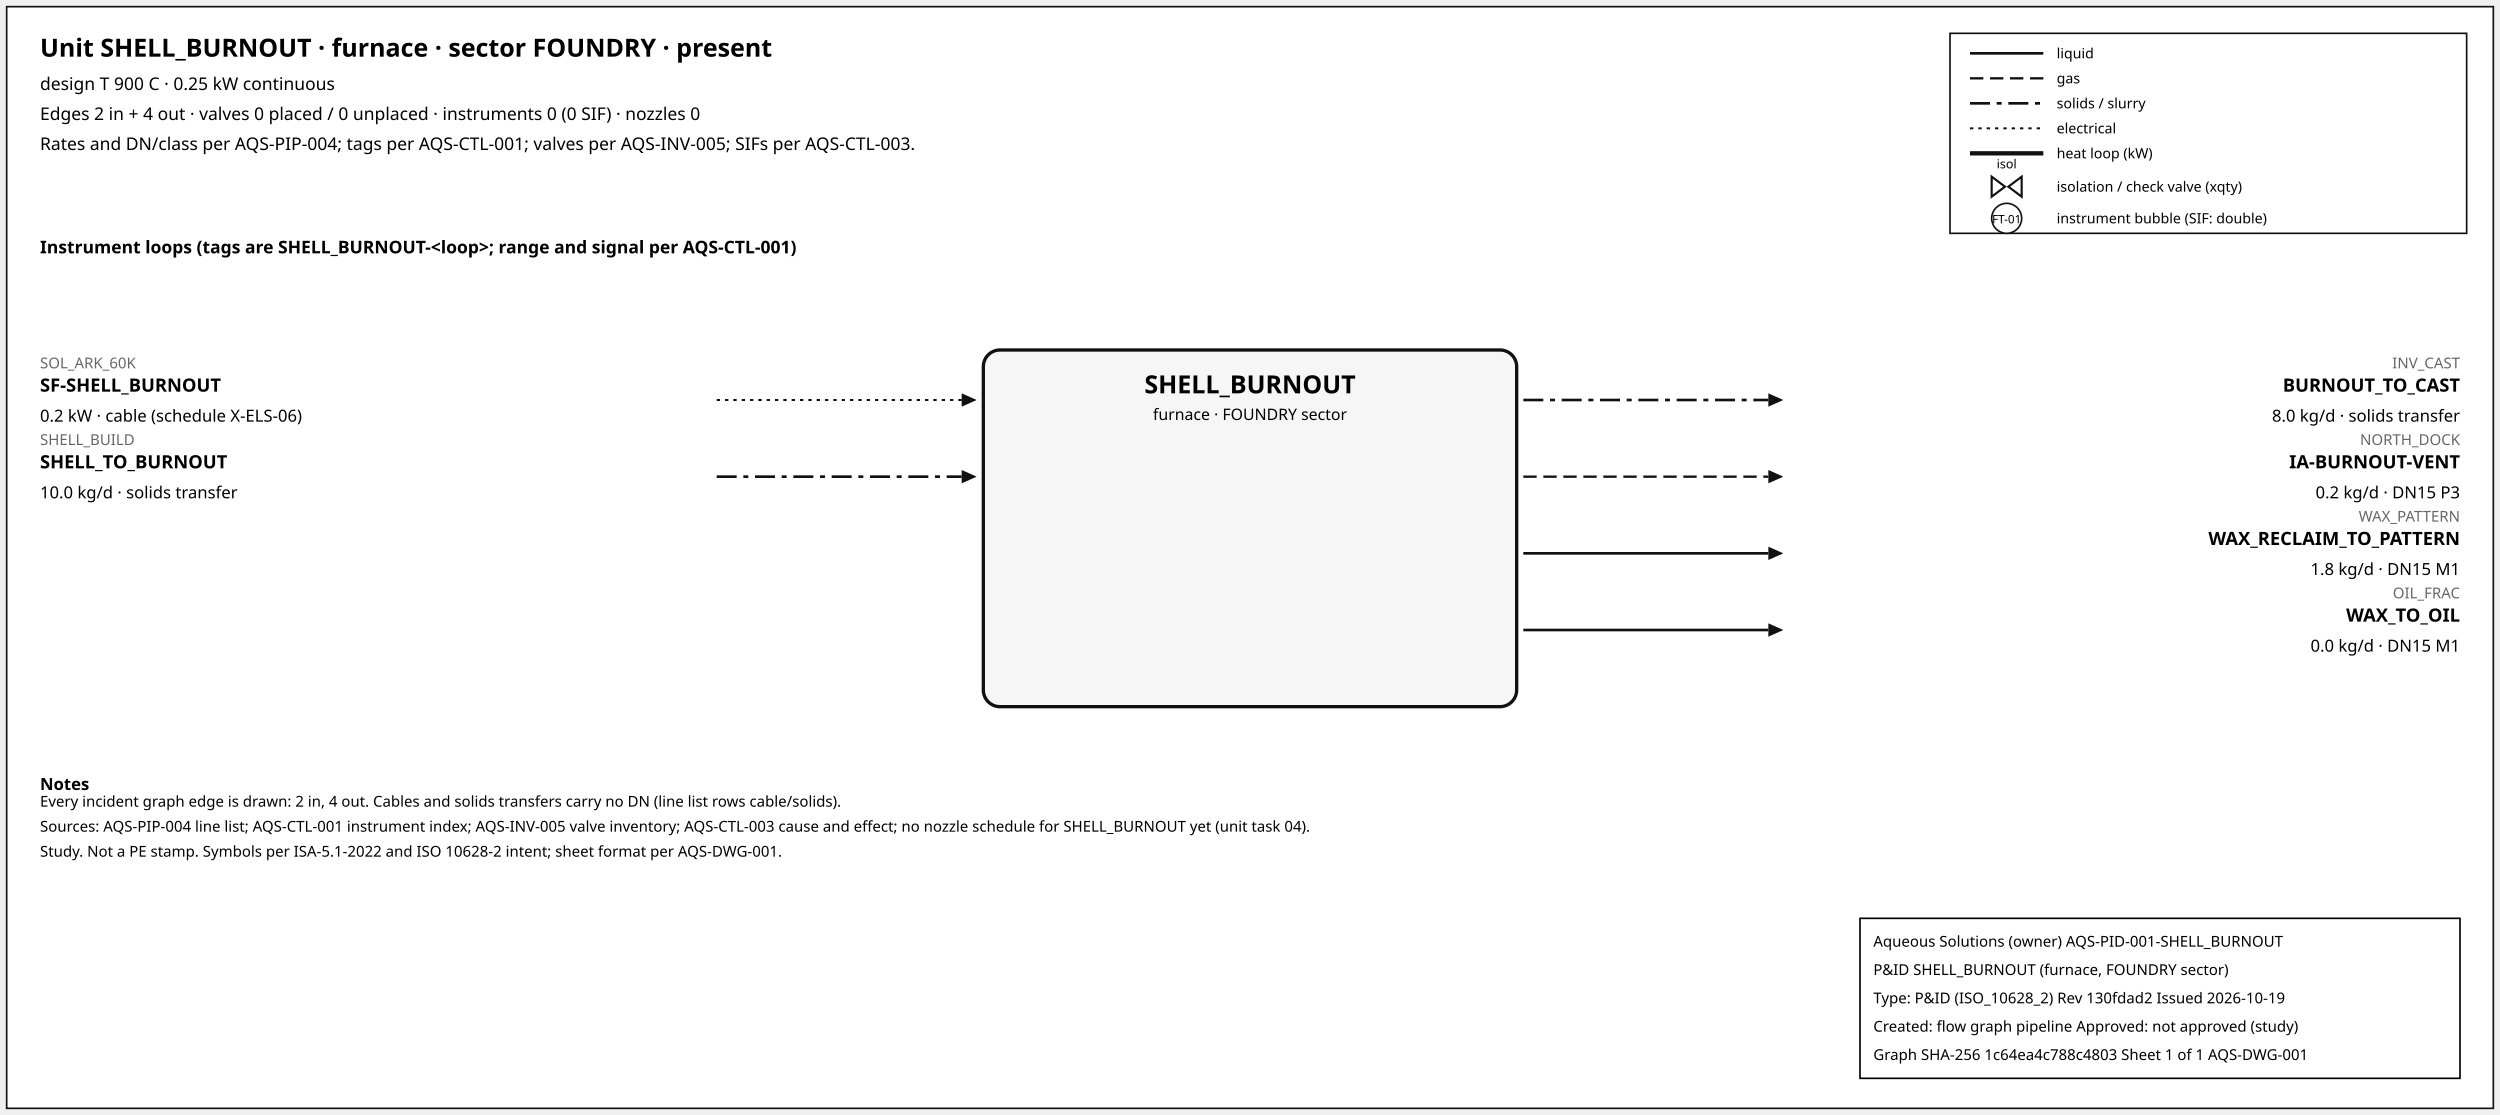
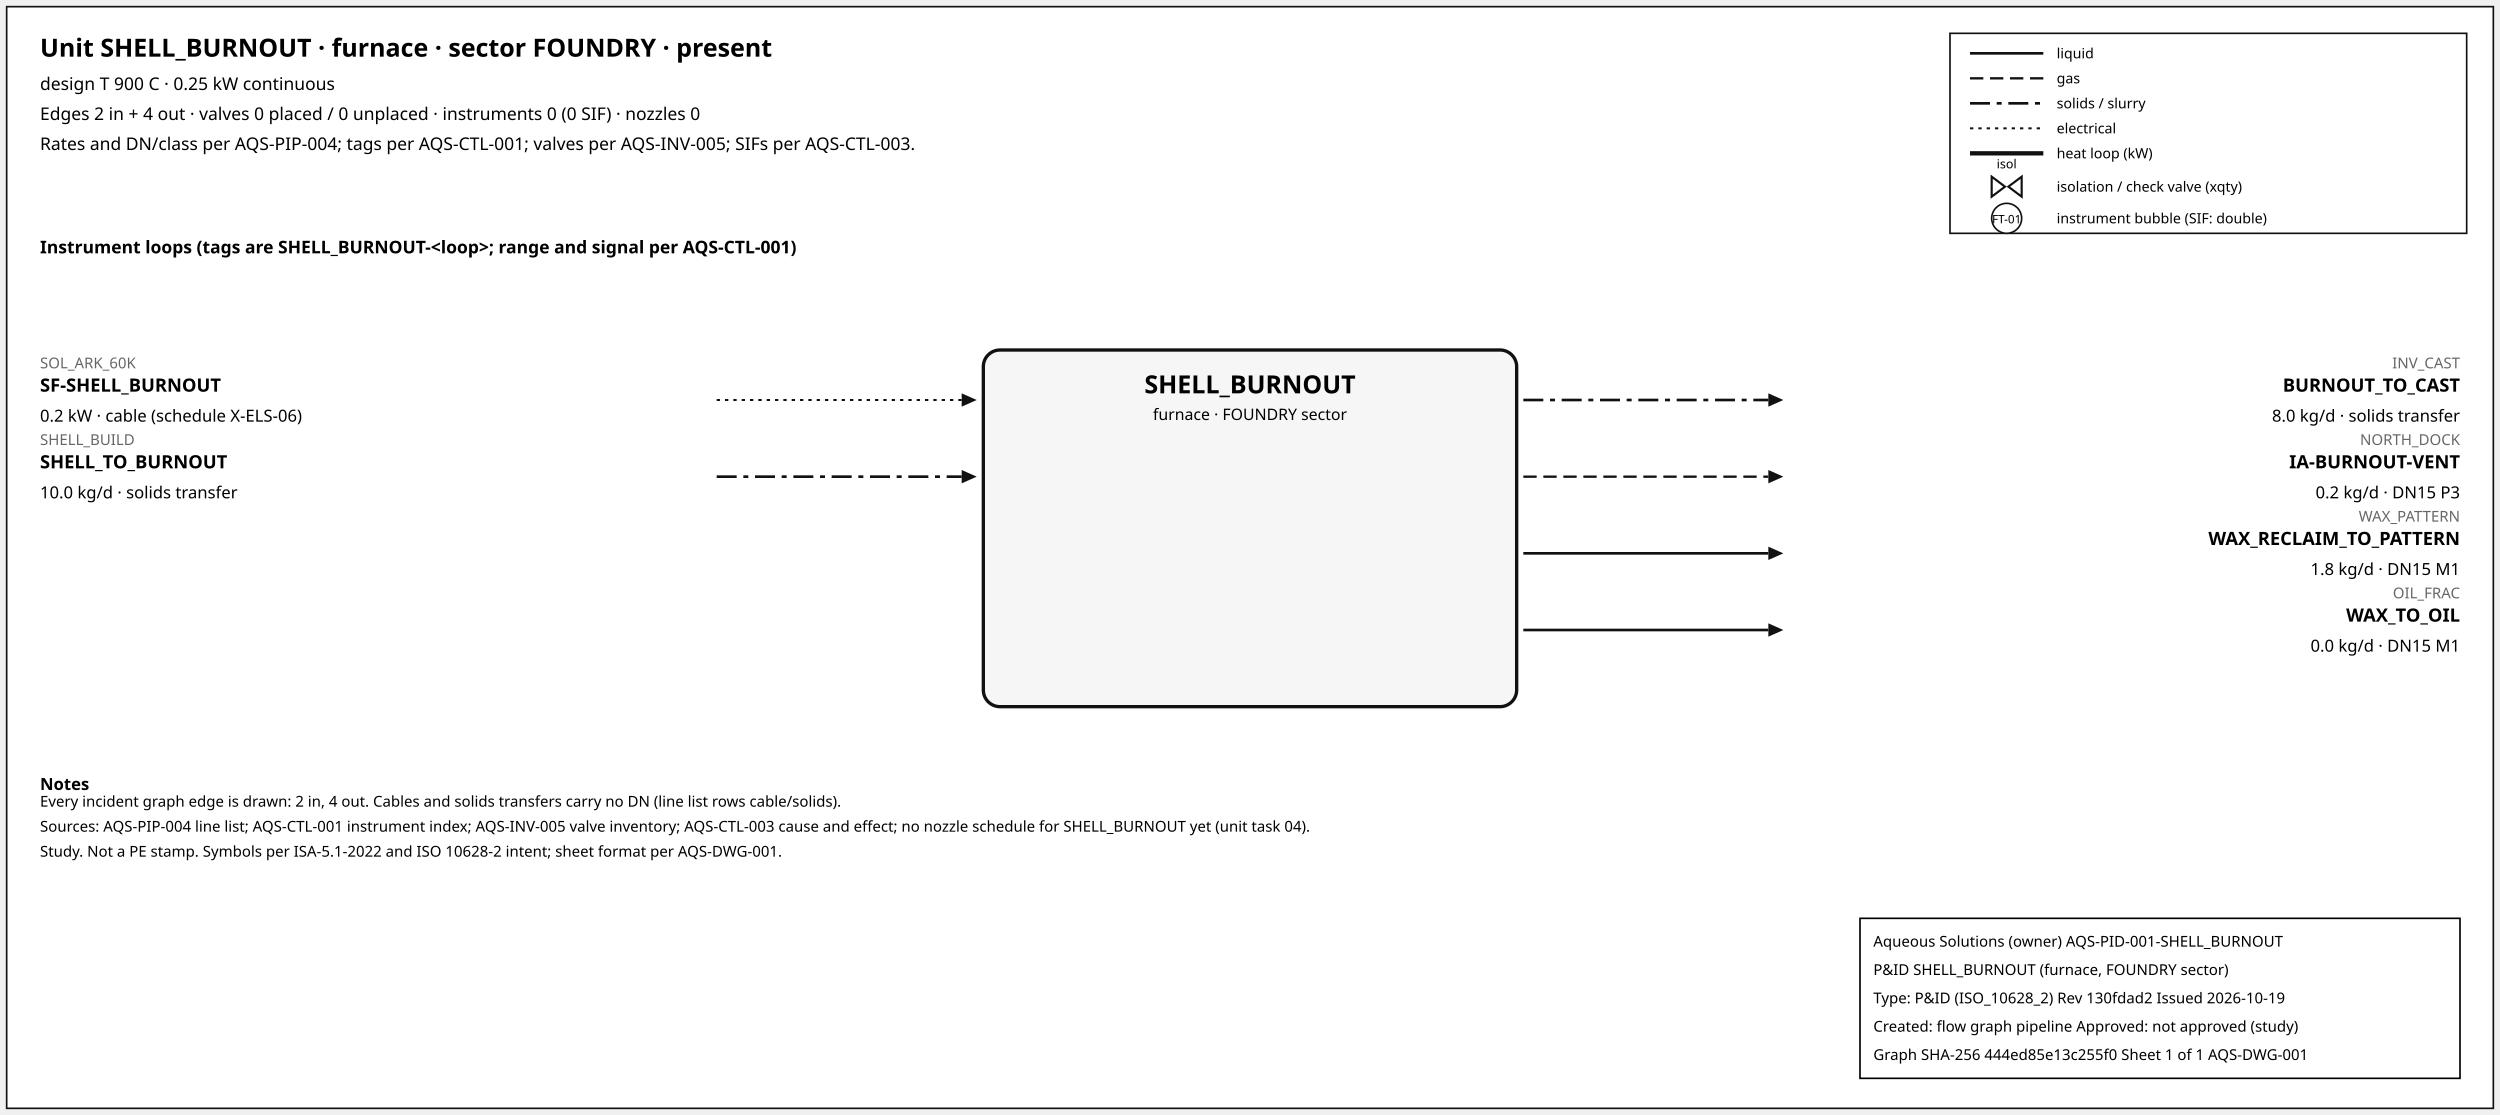
<svg xmlns="http://www.w3.org/2000/svg" width="1500" height="669" font-family="sans-serif">
  <rect x="4" y="4" width="1492" height="661" fill="white" stroke="#111" />
  <text x="24" y="34" font-size="15" font-weight="600">Unit SHELL_BURNOUT · furnace · sector FOUNDRY · present</text>
  <text x="24" y="54" font-size="10.5">design T 900 C · 0.25 kW continuous</text>
  <text x="24" y="72" font-size="10.5">Edges 2 in + 4 out · valves 0 placed / 0 unplaced · instruments 0 (0 SIF) · nozzles 0</text>
  <text x="24" y="90" font-size="10.5">Rates and DN/class per AQS-PIP-004; tags per AQS-CTL-001; valves per AQS-INV-005; SIFs per AQS-CTL-003.</text>
  <rect x="1170" y="20" width="310" height="120" fill="white" stroke="#111" />
  <line x1="1182" y1="32" x2="1226" y2="32" stroke="#111" stroke-width="1.6" />
  <text x="1234" y="35" font-size="8.5">liquid</text>
  <line x1="1182" y1="47" x2="1226" y2="47" stroke="#111" stroke-width="1.4" stroke-dasharray="8,4" />
  <text x="1234" y="50" font-size="8.5">gas</text>
  <line x1="1182" y1="62" x2="1226" y2="62" stroke="#111" stroke-width="1.6" stroke-dasharray="12,4,3,4" />
  <text x="1234" y="65" font-size="8.5">solids / slurry</text>
  <line x1="1182" y1="77" x2="1226" y2="77" stroke="#111" stroke-width="1.2" stroke-dasharray="2,3" />
  <text x="1234" y="80" font-size="8.5">electrical</text>
  <line x1="1182" y1="92" x2="1226" y2="92" stroke="#111" stroke-width="2.6" />
  <text x="1234" y="95" font-size="8.5">heat loop (kW)</text>
  <path d="M 1195.0,106 L 1203.0,112 L 1195.0,118 Z M 1213.0,106 L 1205.0,112 L 1213.0,118 Z" fill="white" stroke="#111" stroke-width="1.3" />
  <text x="1204.0" y="101.0" font-size="7.5" text-anchor="middle">isol</text>
  <text x="1234" y="115" font-size="8.5">isolation / check valve (xqty)</text>
  <circle cx="1204" cy="131" r="9" fill="white" stroke="#111" />
  <text x="1204" y="134" font-size="7" text-anchor="middle">FT-01</text>
  <text x="1234" y="134" font-size="8.5">instrument bubble (SIF: double)</text>
  <text x="24" y="152" font-size="10.5" font-weight="600">Instrument loops (tags are SHELL_BURNOUT-&lt;loop&gt;; range and signal per AQS-CTL-001)</text>
  <rect x="590" y="210" width="320" height="214" rx="10" fill="#f6f6f6" stroke="#111" stroke-width="2" />
  <text x="750.0" y="236" font-size="15" font-weight="700" text-anchor="middle">SHELL_BURNOUT</text>
  <text x="750.0" y="252" font-size="9.5" text-anchor="middle">furnace · FOUNDRY sector</text>
  <line x1="430" y1="240" x2="577" y2="240" stroke="#111" stroke-width="1.2" stroke-dasharray="2,3" class="edge-in" />
  <polygon points="586,240 577,236 577,244" fill="#111" />
  <text x="24" y="221" font-size="9" fill="#666" text-anchor="start">SOL_ARK_60K</text>
  <text x="24" y="235" font-size="11" font-weight="600" text-anchor="start">SF-SHELL_BURNOUT</text>
  <text x="24" y="253" font-size="10" text-anchor="start">0.2 kW · cable (schedule X-ELS-06)</text>
  <line x1="430" y1="286" x2="577" y2="286" stroke="#111" stroke-width="1.6" stroke-dasharray="12,4,3,4" class="edge-in" />
  <polygon points="586,286 577,282 577,290" fill="#111" />
  <text x="24" y="267" font-size="9" fill="#666" text-anchor="start">SHELL_BUILD</text>
  <text x="24" y="281" font-size="11" font-weight="600" text-anchor="start">SHELL_TO_BURNOUT</text>
  <text x="24" y="299" font-size="10" text-anchor="start">10.0 kg/d · solids transfer</text>
  <line x1="914" y1="240" x2="1061" y2="240" stroke="#111" stroke-width="1.6" stroke-dasharray="12,4,3,4" class="edge-out" />
  <polygon points="1070,240 1061,236 1061,244" fill="#111" />
  <text x="1476" y="221" font-size="9" fill="#666" text-anchor="end">INV_CAST</text>
  <text x="1476" y="235" font-size="11" font-weight="600" text-anchor="end">BURNOUT_TO_CAST</text>
  <text x="1476" y="253" font-size="10" text-anchor="end">8.0 kg/d · solids transfer</text>
  <line x1="914" y1="286" x2="1061" y2="286" stroke="#111" stroke-width="1.4" stroke-dasharray="8,4" class="edge-out" />
  <polygon points="1070,286 1061,282 1061,290" fill="#111" />
  <text x="1476" y="267" font-size="9" fill="#666" text-anchor="end">NORTH_DOCK</text>
  <text x="1476" y="281" font-size="11" font-weight="600" text-anchor="end">IA-BURNOUT-VENT</text>
  <text x="1476" y="299" font-size="10" text-anchor="end">0.2 kg/d · DN15 P3</text>
  <line x1="914" y1="332" x2="1061" y2="332" stroke="#111" stroke-width="1.6" class="edge-out" />
  <polygon points="1070,332 1061,328 1061,336" fill="#111" />
  <text x="1476" y="313" font-size="9" fill="#666" text-anchor="end">WAX_PATTERN</text>
  <text x="1476" y="327" font-size="11" font-weight="600" text-anchor="end">WAX_RECLAIM_TO_PATTERN</text>
  <text x="1476" y="345" font-size="10" text-anchor="end">1.8 kg/d · DN15 M1</text>
  <line x1="914" y1="378" x2="1061" y2="378" stroke="#111" stroke-width="1.6" class="edge-out" />
  <polygon points="1070,378 1061,374 1061,382" fill="#111" />
  <text x="1476" y="359" font-size="9" fill="#666" text-anchor="end">OIL_FRAC</text>
  <text x="1476" y="373" font-size="11" font-weight="600" text-anchor="end">WAX_TO_OIL</text>
  <text x="1476" y="391" font-size="10" text-anchor="end">0.0 kg/d · DN15 M1</text>
  <text x="24" y="474" font-size="10" font-weight="600">Notes</text>
  <text x="24" y="484" font-size="9">Every incident graph edge is drawn: 2 in, 4 out. Cables and solids transfers carry no DN (line list rows cable/solids).</text>
  <text x="24" y="499" font-size="9">Sources: AQS-PIP-004 line list; AQS-CTL-001 instrument index; AQS-INV-005 valve inventory; AQS-CTL-003 cause and effect; no nozzle schedule for SHELL_BURNOUT yet (unit task 04).</text>
  <text x="24" y="514" font-size="9">Study. Not a PE stamp. Symbols per ISA-5.1-2022 and ISO 10628-2 intent; sheet format per AQS-DWG-001.</text>
  <g id="aqs-title-block">
    <rect x="1116" y="551" width="360" height="96" fill="white" stroke="black" stroke-width="1" />
    <text x="1124" y="568" font-size="9">Aqueous Solutions (owner)   AQS-PID-001-SHELL_BURNOUT</text>
    <text x="1124" y="585" font-size="9">P&amp;ID SHELL_BURNOUT (furnace, FOUNDRY sector)</text>
    <text x="1124" y="602" font-size="9">Type: P&amp;ID (ISO_10628_2)   Rev 130fdad2   Issued 2026-10-19</text>
    <text x="1124" y="619" font-size="9">Created: flow graph pipeline   Approved: not approved (study)</text>
-     <text x="1124" y="636" font-size="9">Graph SHA-256 1c64ea4c788c4803   Sheet 1 of 1   AQS-DWG-001</text>
+     <text x="1124" y="636" font-size="9">Graph SHA-256 444ed85e13c255f0   Sheet 1 of 1   AQS-DWG-001</text>
  </g>
</svg>
